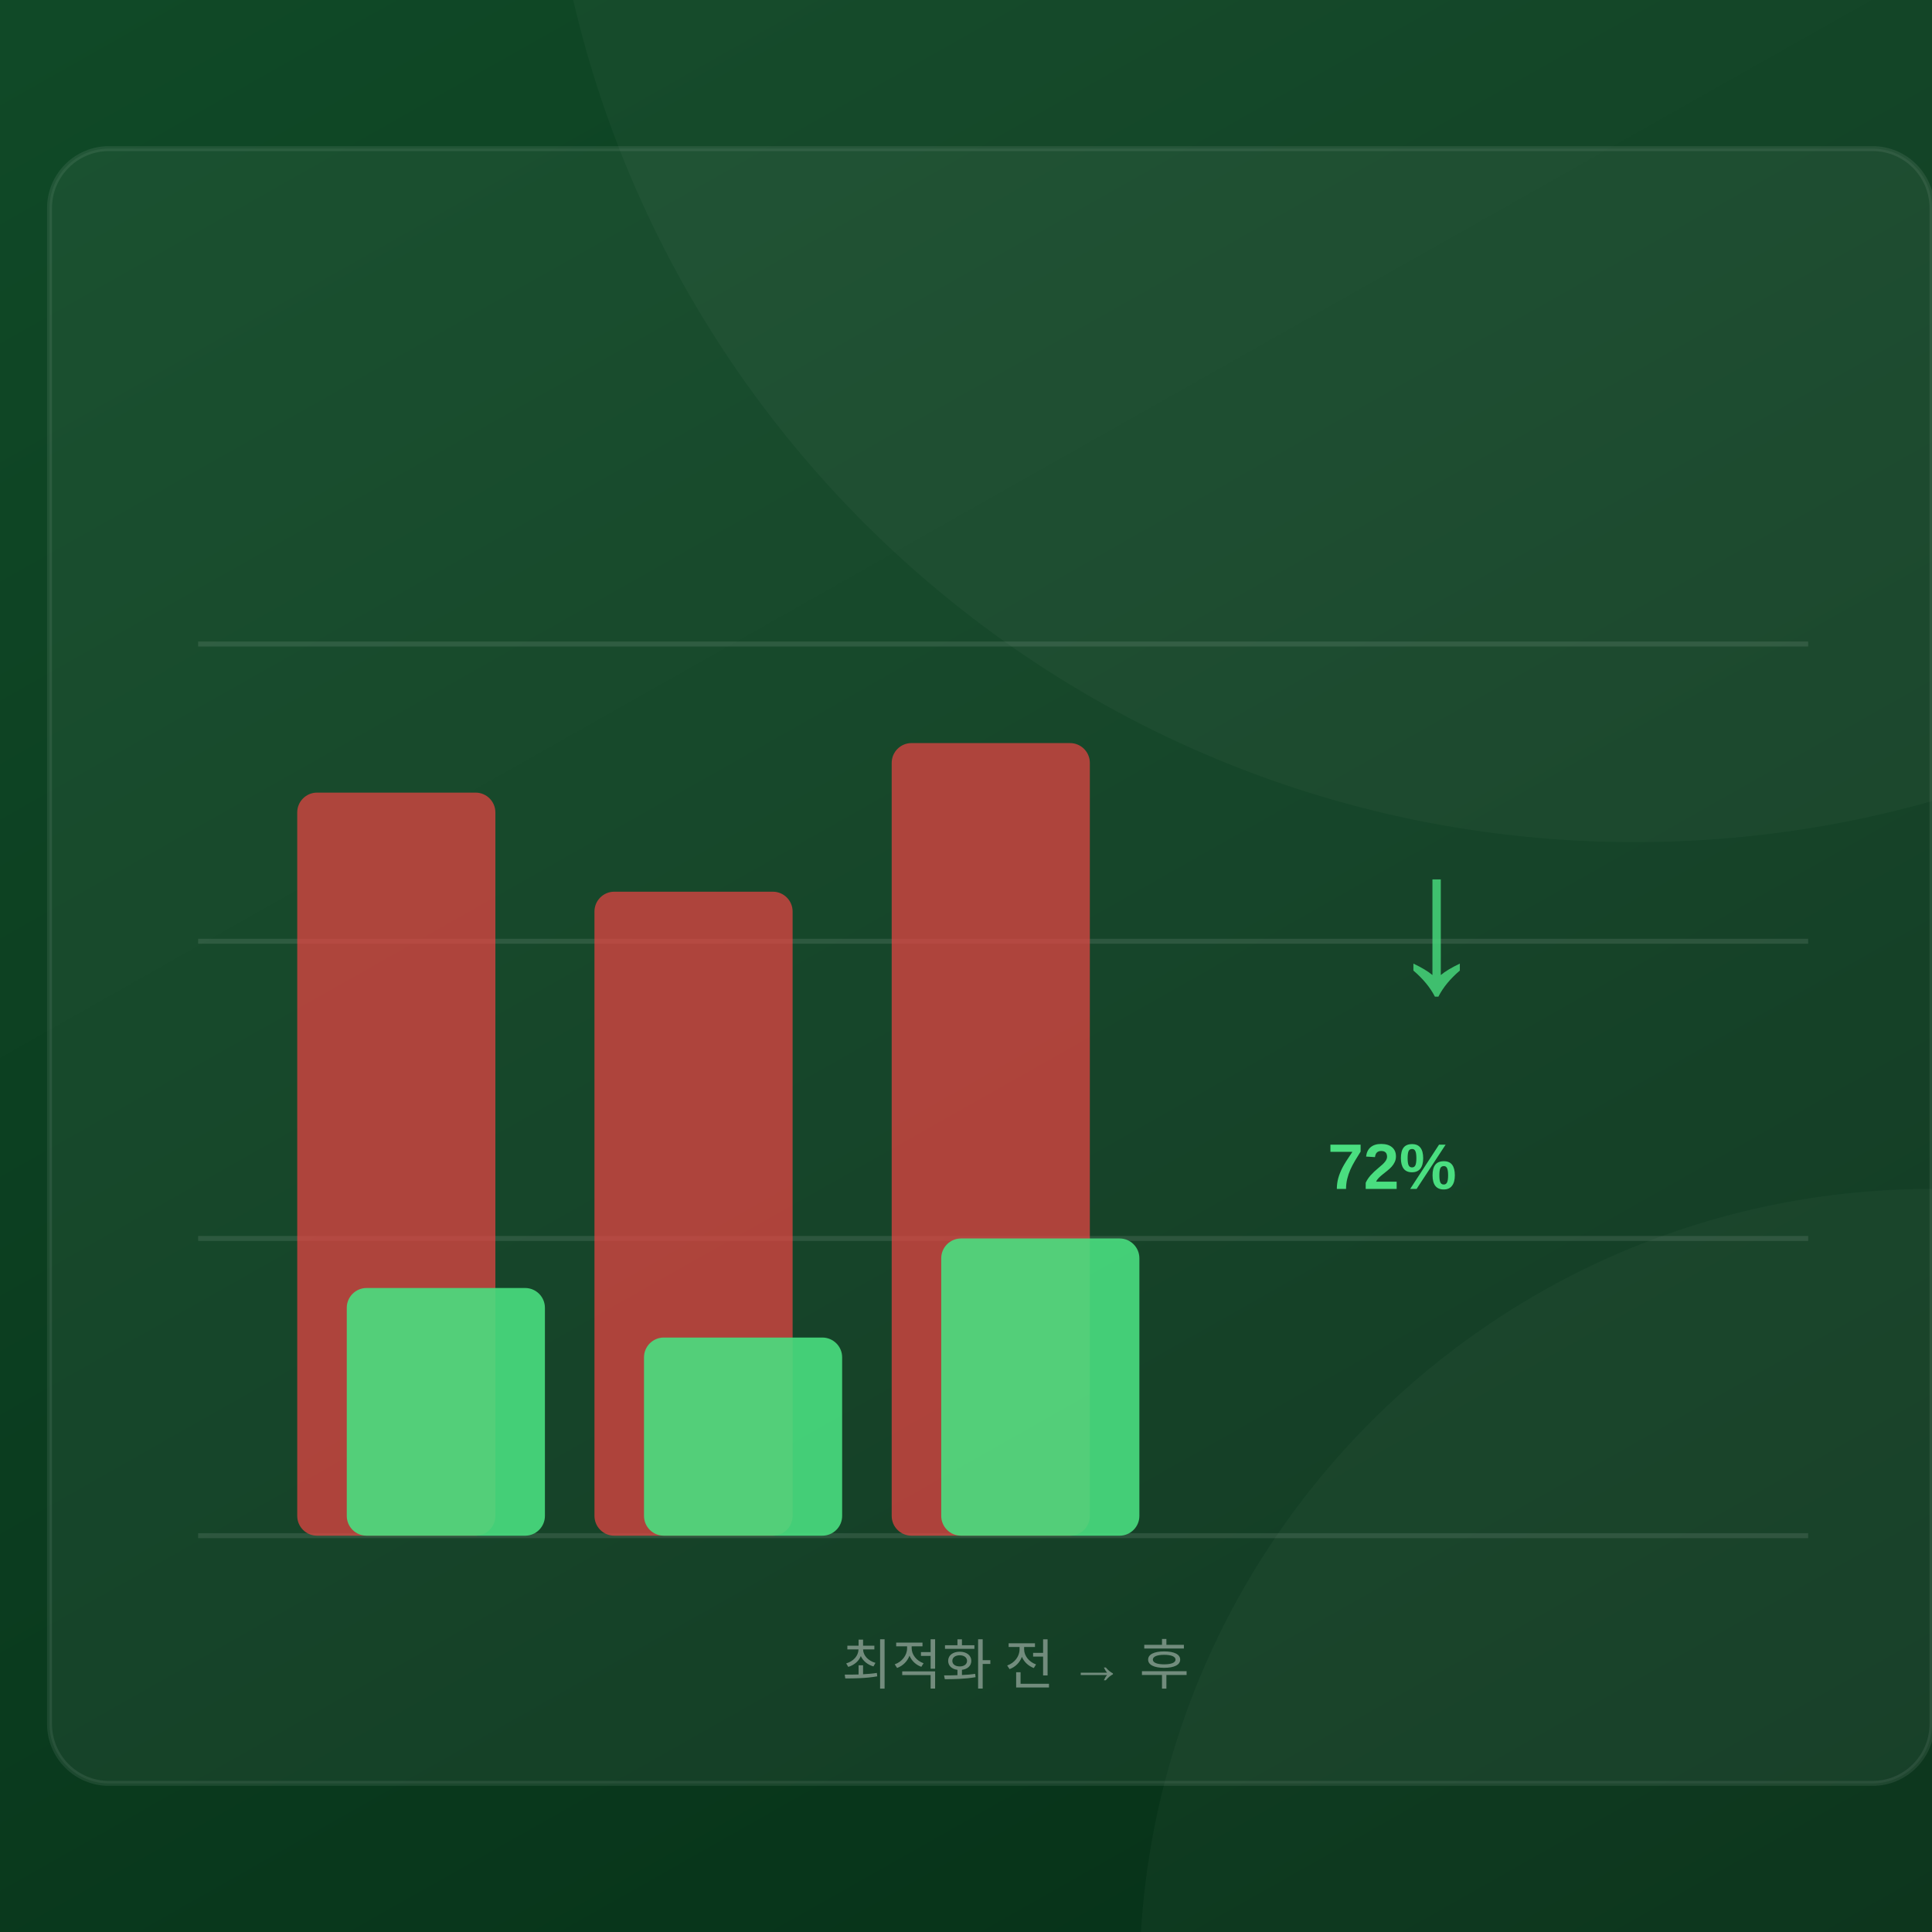
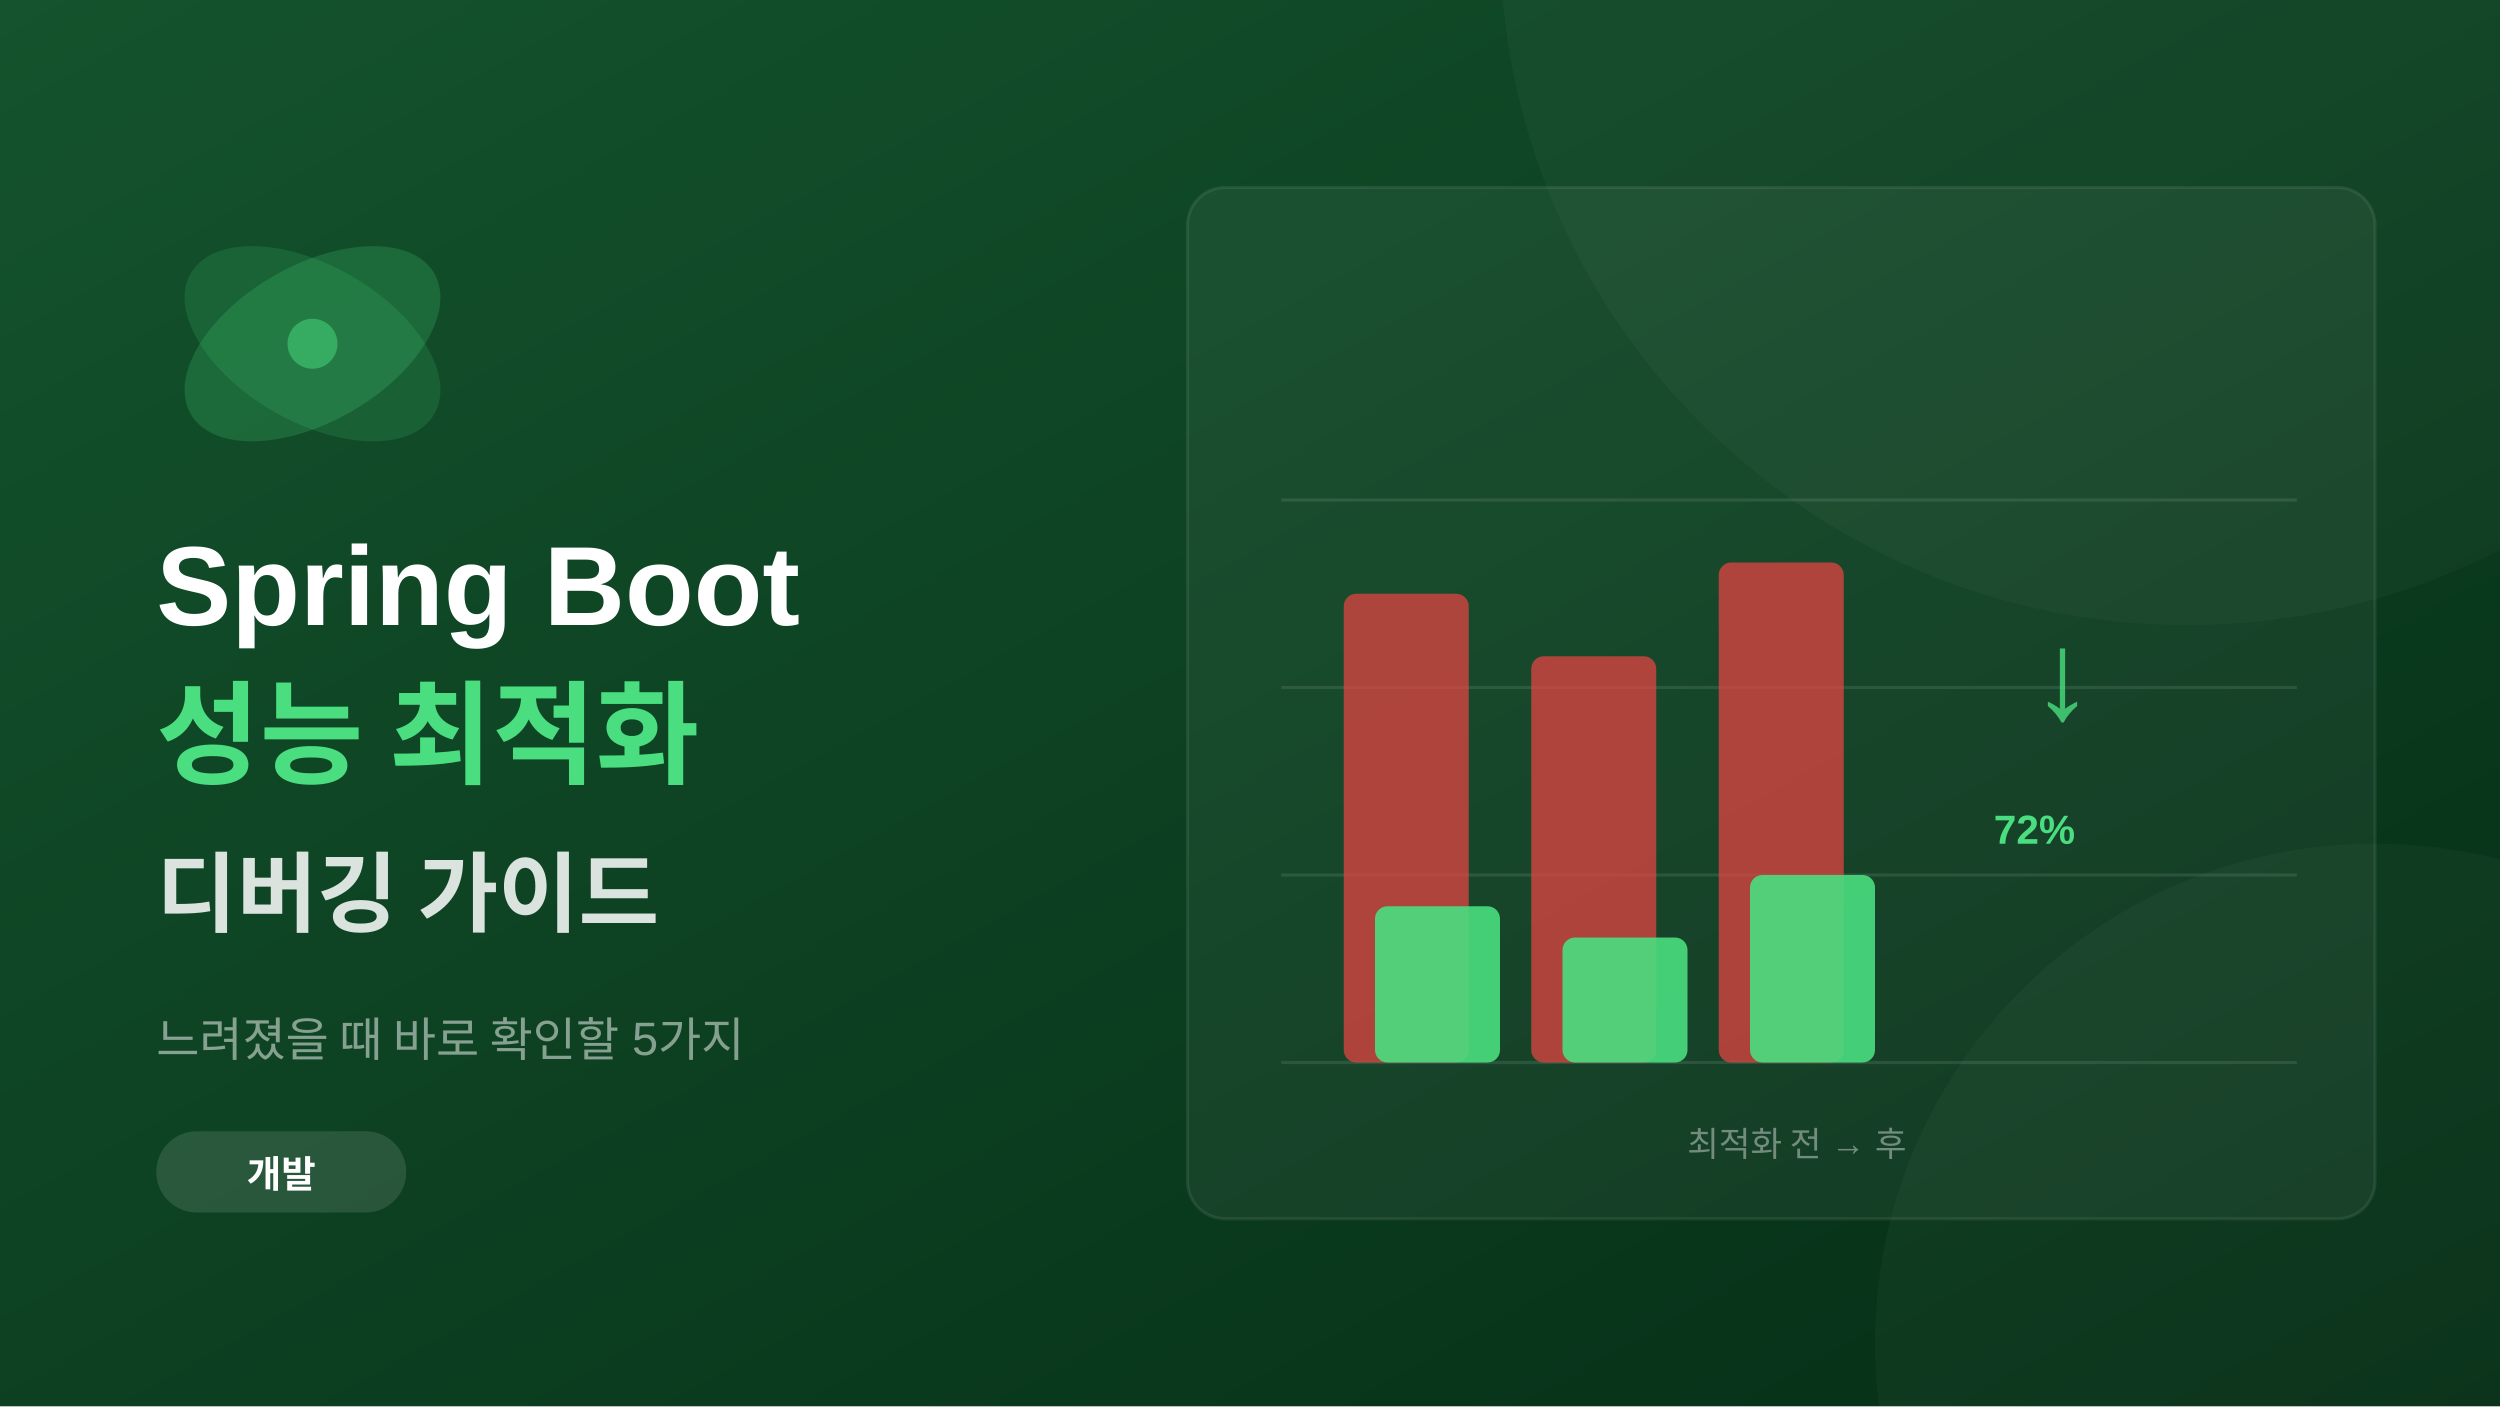
- <svg xmlns="http://www.w3.org/2000/svg" width="390" height="390" viewBox="370 30 390 390">
+ <svg xmlns="http://www.w3.org/2000/svg" width="800" height="450" viewBox="0 0 800 450">
  <defs>
    <linearGradient id="bg" x1="0%" y1="0%" x2="100%" y2="100%">
      <stop offset="0%" style="stop-color:#14532d" />
      <stop offset="100%" style="stop-color:#052e16" />
    </linearGradient>
  </defs>
  <rect width="800" height="450" fill="url(#bg)" />
  <circle cx="700" cy="-20" r="220" fill="white" fill-opacity="0.03" />
  <circle cx="760" cy="430" r="160" fill="white" fill-opacity="0.03" />
  <g transform="translate(380, 60)">
    <rect width="380" height="330" rx="12" fill="white" fill-opacity="0.05" stroke="white" stroke-opacity="0.08" stroke-width="1" />
    <line x1="30" y1="280" x2="355" y2="280" stroke="white" stroke-opacity="0.1" stroke-width="1" />
    <line x1="30" y1="220" x2="355" y2="220" stroke="white" stroke-opacity="0.1" stroke-width="1" />
    <line x1="30" y1="160" x2="355" y2="160" stroke="white" stroke-opacity="0.1" stroke-width="1" />
    <line x1="30" y1="100" x2="355" y2="100" stroke="white" stroke-opacity="0.1" stroke-width="1" />
    <rect x="50" y="130" width="40" height="150" rx="4" fill="#ef4444" fill-opacity="0.7" />
    <rect x="110" y="150" width="40" height="130" rx="4" fill="#ef4444" fill-opacity="0.7" />
    <rect x="170" y="120" width="40" height="160" rx="4" fill="#ef4444" fill-opacity="0.7" />
    <rect x="60" y="230" width="40" height="50" rx="4" fill="#4ade80" fill-opacity="0.9" />
    <rect x="120" y="240" width="40" height="40" rx="4" fill="#4ade80" fill-opacity="0.9" />
    <rect x="180" y="220" width="40" height="60" rx="4" fill="#4ade80" fill-opacity="0.9" />
    <text x="270" y="170" font-family="Arial" font-size="40" fill="#4ade80" fill-opacity="0.8">↓</text>
    <text x="258" y="210" font-family="'Segoe UI', Arial" font-size="13" font-weight="700" fill="#4ade80">72%</text>
    <text x="195" y="310" font-family="Arial" font-size="11" fill="white" fill-opacity="0.4" text-anchor="middle">최적화 전 → 후</text>
  </g>
  <g transform="translate(50, 60)">
    <ellipse cx="50" cy="50" rx="45" ry="25" fill="#4ade80" fill-opacity="0.2" transform="rotate(-30, 50, 50)" />
    <ellipse cx="50" cy="50" rx="45" ry="25" fill="#4ade80" fill-opacity="0.15" transform="rotate(30, 50, 50)" />
    <circle cx="50" cy="50" r="8" fill="#4ade80" fill-opacity="0.5" />
  </g>
  <text x="50" y="200" font-family="'Segoe UI', Arial, sans-serif" font-size="36" font-weight="800" fill="white">Spring Boot</text>
  <text x="50" y="248" font-family="'Segoe UI', Arial, sans-serif" font-size="36" font-weight="800" fill="#4ade80">성능 최적화</text>
  <text x="50" y="296" font-family="'Segoe UI', Arial, sans-serif" font-size="28" font-weight="700" fill="white" fill-opacity="0.85">디버깅 가이드</text>
  <text x="50" y="338" font-family="'Segoe UI', Arial, sans-serif" font-size="15" fill="white" fill-opacity="0.5">느려졌을 때 바로 확인할 5가지</text>
  <rect x="50" y="362" width="80" height="26" rx="13" fill="white" fill-opacity="0.12" />
  <text x="90" y="380" font-family="'Segoe UI', Arial, sans-serif" font-size="12" font-weight="600" fill="white" text-anchor="middle">개발</text>
</svg>
